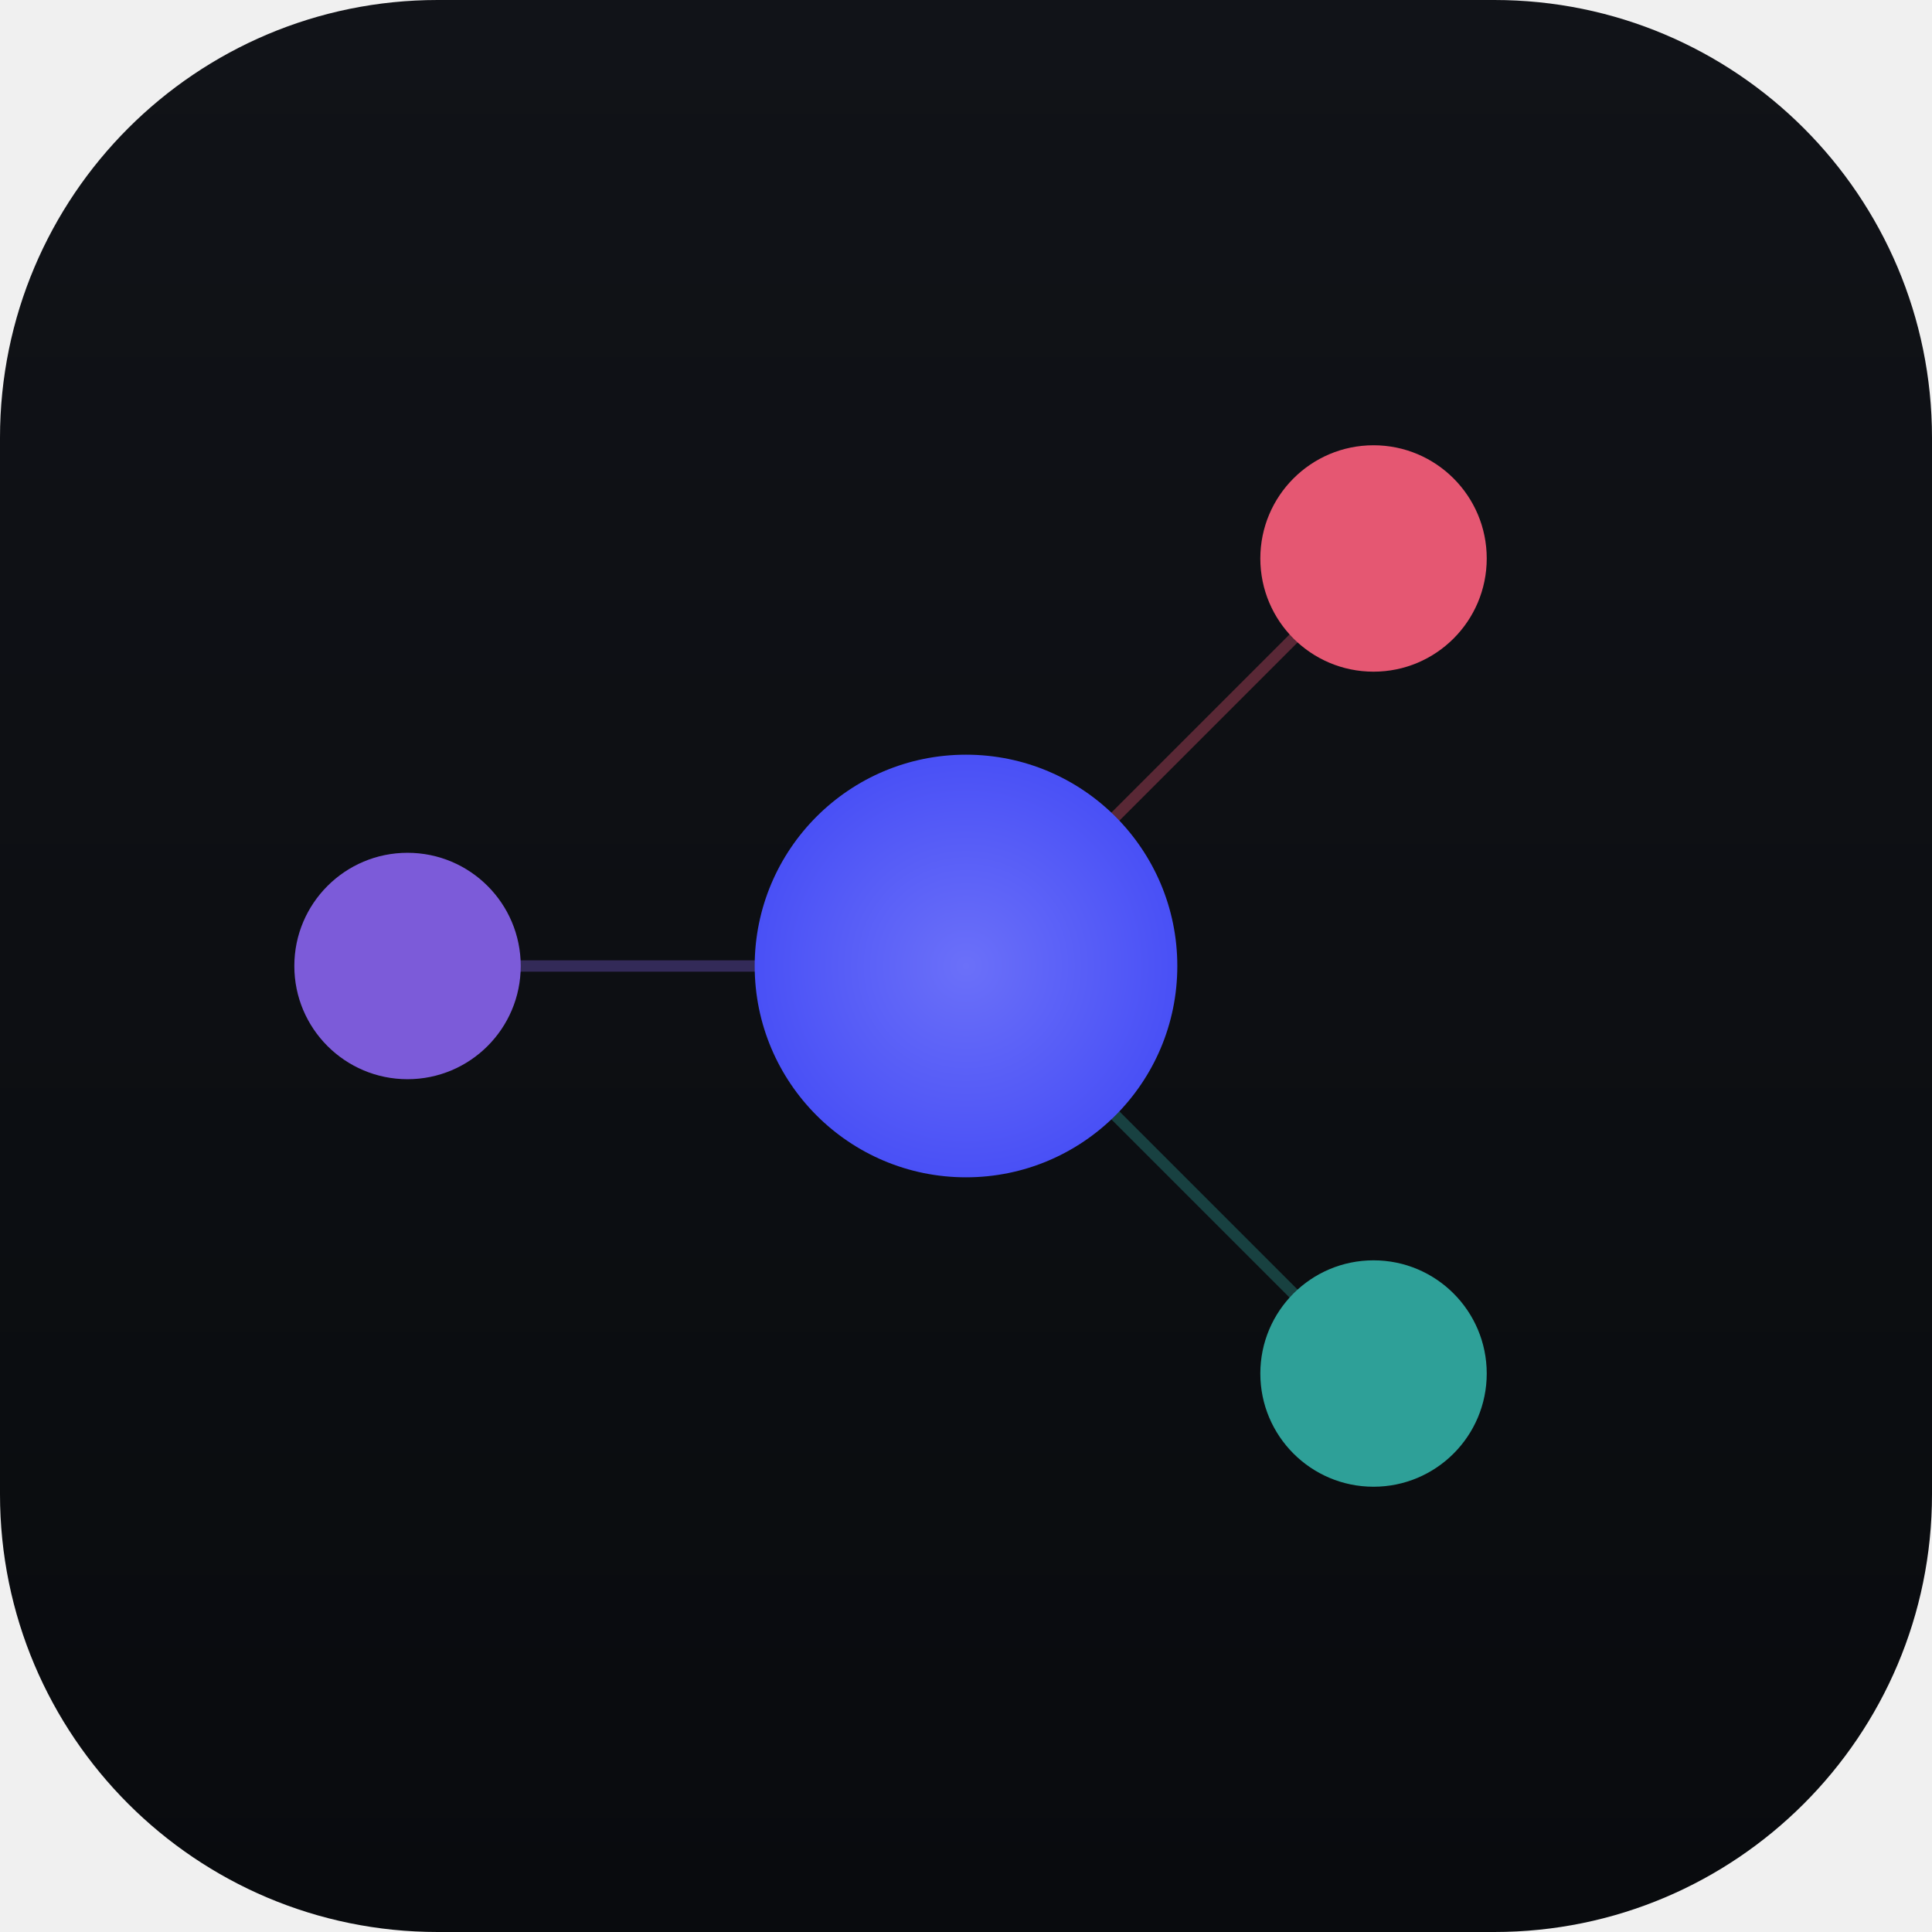
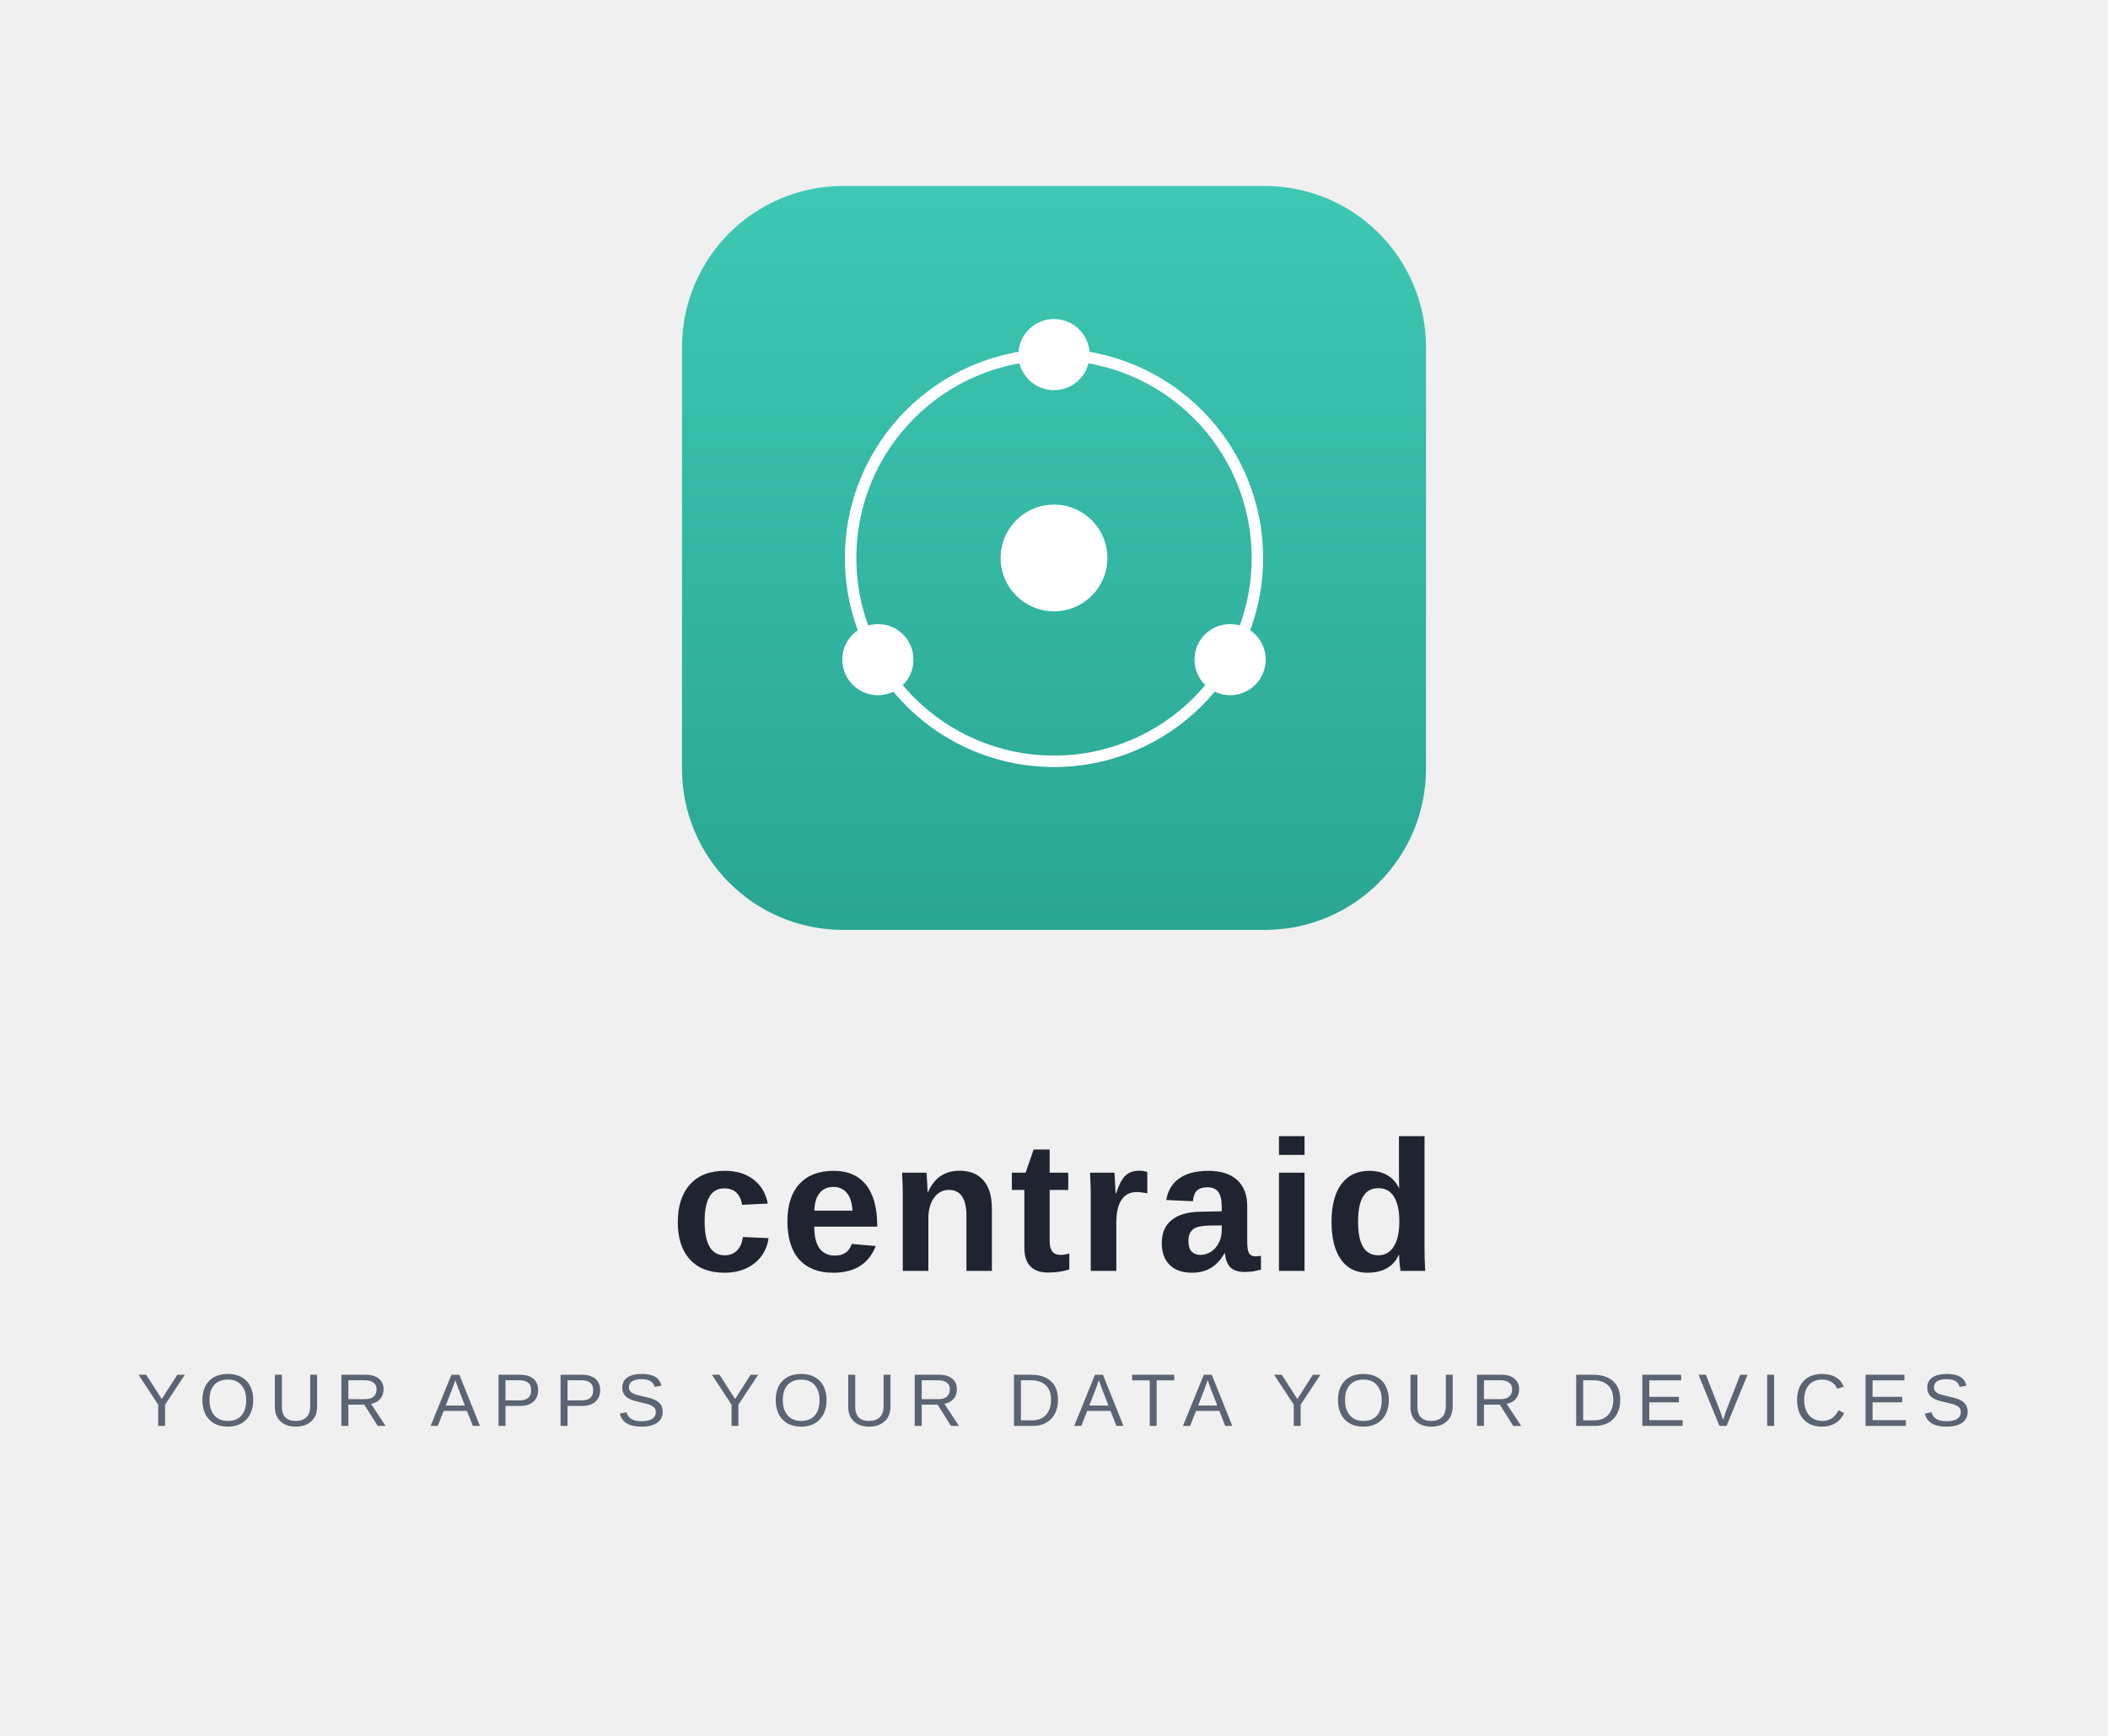
- <svg xmlns="http://www.w3.org/2000/svg" width="256" height="256" viewBox="0 0 256 256" role="img" aria-label="Centraid">
+ <svg xmlns="http://www.w3.org/2000/svg" width="340" height="280" viewBox="0 0 340 280" role="img" aria-labelledby="centraidTitle">
  <defs>
-     <linearGradient id="bg" x1="0" y1="0" x2="0" y2="1">
-       <stop offset="0%" stop-color="#111318" />
-       <stop offset="100%" stop-color="#090b0e" />
+     <linearGradient id="tile" x1="0" y1="0" x2="0" y2="1">
+       <stop offset="0" stop-color="#3EC8B4" />
+       <stop offset="1" stop-color="#2AA593" />
    </linearGradient>
-     <radialGradient id="hub" cx="50%" cy="50%" r="50%">
-       <stop offset="0%" stop-color="#6b70f9" />
-       <stop offset="100%" stop-color="#4950F6" />
-     </radialGradient>
  </defs>
-   <rect width="256" height="256" rx="58" fill="url(#bg)" />
-   <line x1="128" y1="128" x2="54" y2="128" stroke="#7C5BD9" stroke-width="1.5" opacity="0.35" />
-   <line x1="128" y1="128" x2="182" y2="74" stroke="#E55772" stroke-width="1.5" opacity="0.35" />
-   <line x1="128" y1="128" x2="182" y2="182" stroke="#2EA098" stroke-width="1.5" opacity="0.35" />
-   <circle cx="54" cy="128" r="15" fill="#7C5BD9" />
-   <circle cx="182" cy="74" r="15" fill="#E55772" />
-   <circle cx="182" cy="182" r="15" fill="#2EA098" />
-   <circle cx="128" cy="128" r="10" fill="#4950F6" opacity="0.18" />
-   <circle cx="128" cy="128" r="28" fill="url(#hub)" />
+   <rect x="110" y="30" width="120" height="120" rx="26" ry="26" fill="url(#tile)" />
+   <g transform="translate(170 90) scale(0.41) translate(-120 -120)">
+     <circle cx="120" cy="120" r="80" fill="none" stroke="#ffffff" stroke-width="4.5" />
+     <circle cx="120" cy="40" r="14" fill="#ffffff" />
+     <circle cx="189.28" cy="160" r="14" fill="#ffffff" />
+     <circle cx="50.72" cy="160" r="14" fill="#ffffff" />
+     <circle cx="120" cy="120" r="21" fill="#ffffff" />
+   </g>
+   <text x="170" y="205" text-anchor="middle" font-family="Arial, Helvetica, sans-serif" font-size="30" font-weight="600" fill="#1F2430" letter-spacing="1">centraid</text>
+   <text x="170" y="230" text-anchor="middle" font-family="Arial, Helvetica, sans-serif" font-size="12" fill="#5B6472" letter-spacing="2">YOUR APPS  YOUR DATA  YOUR DEVICES</text>
</svg>
